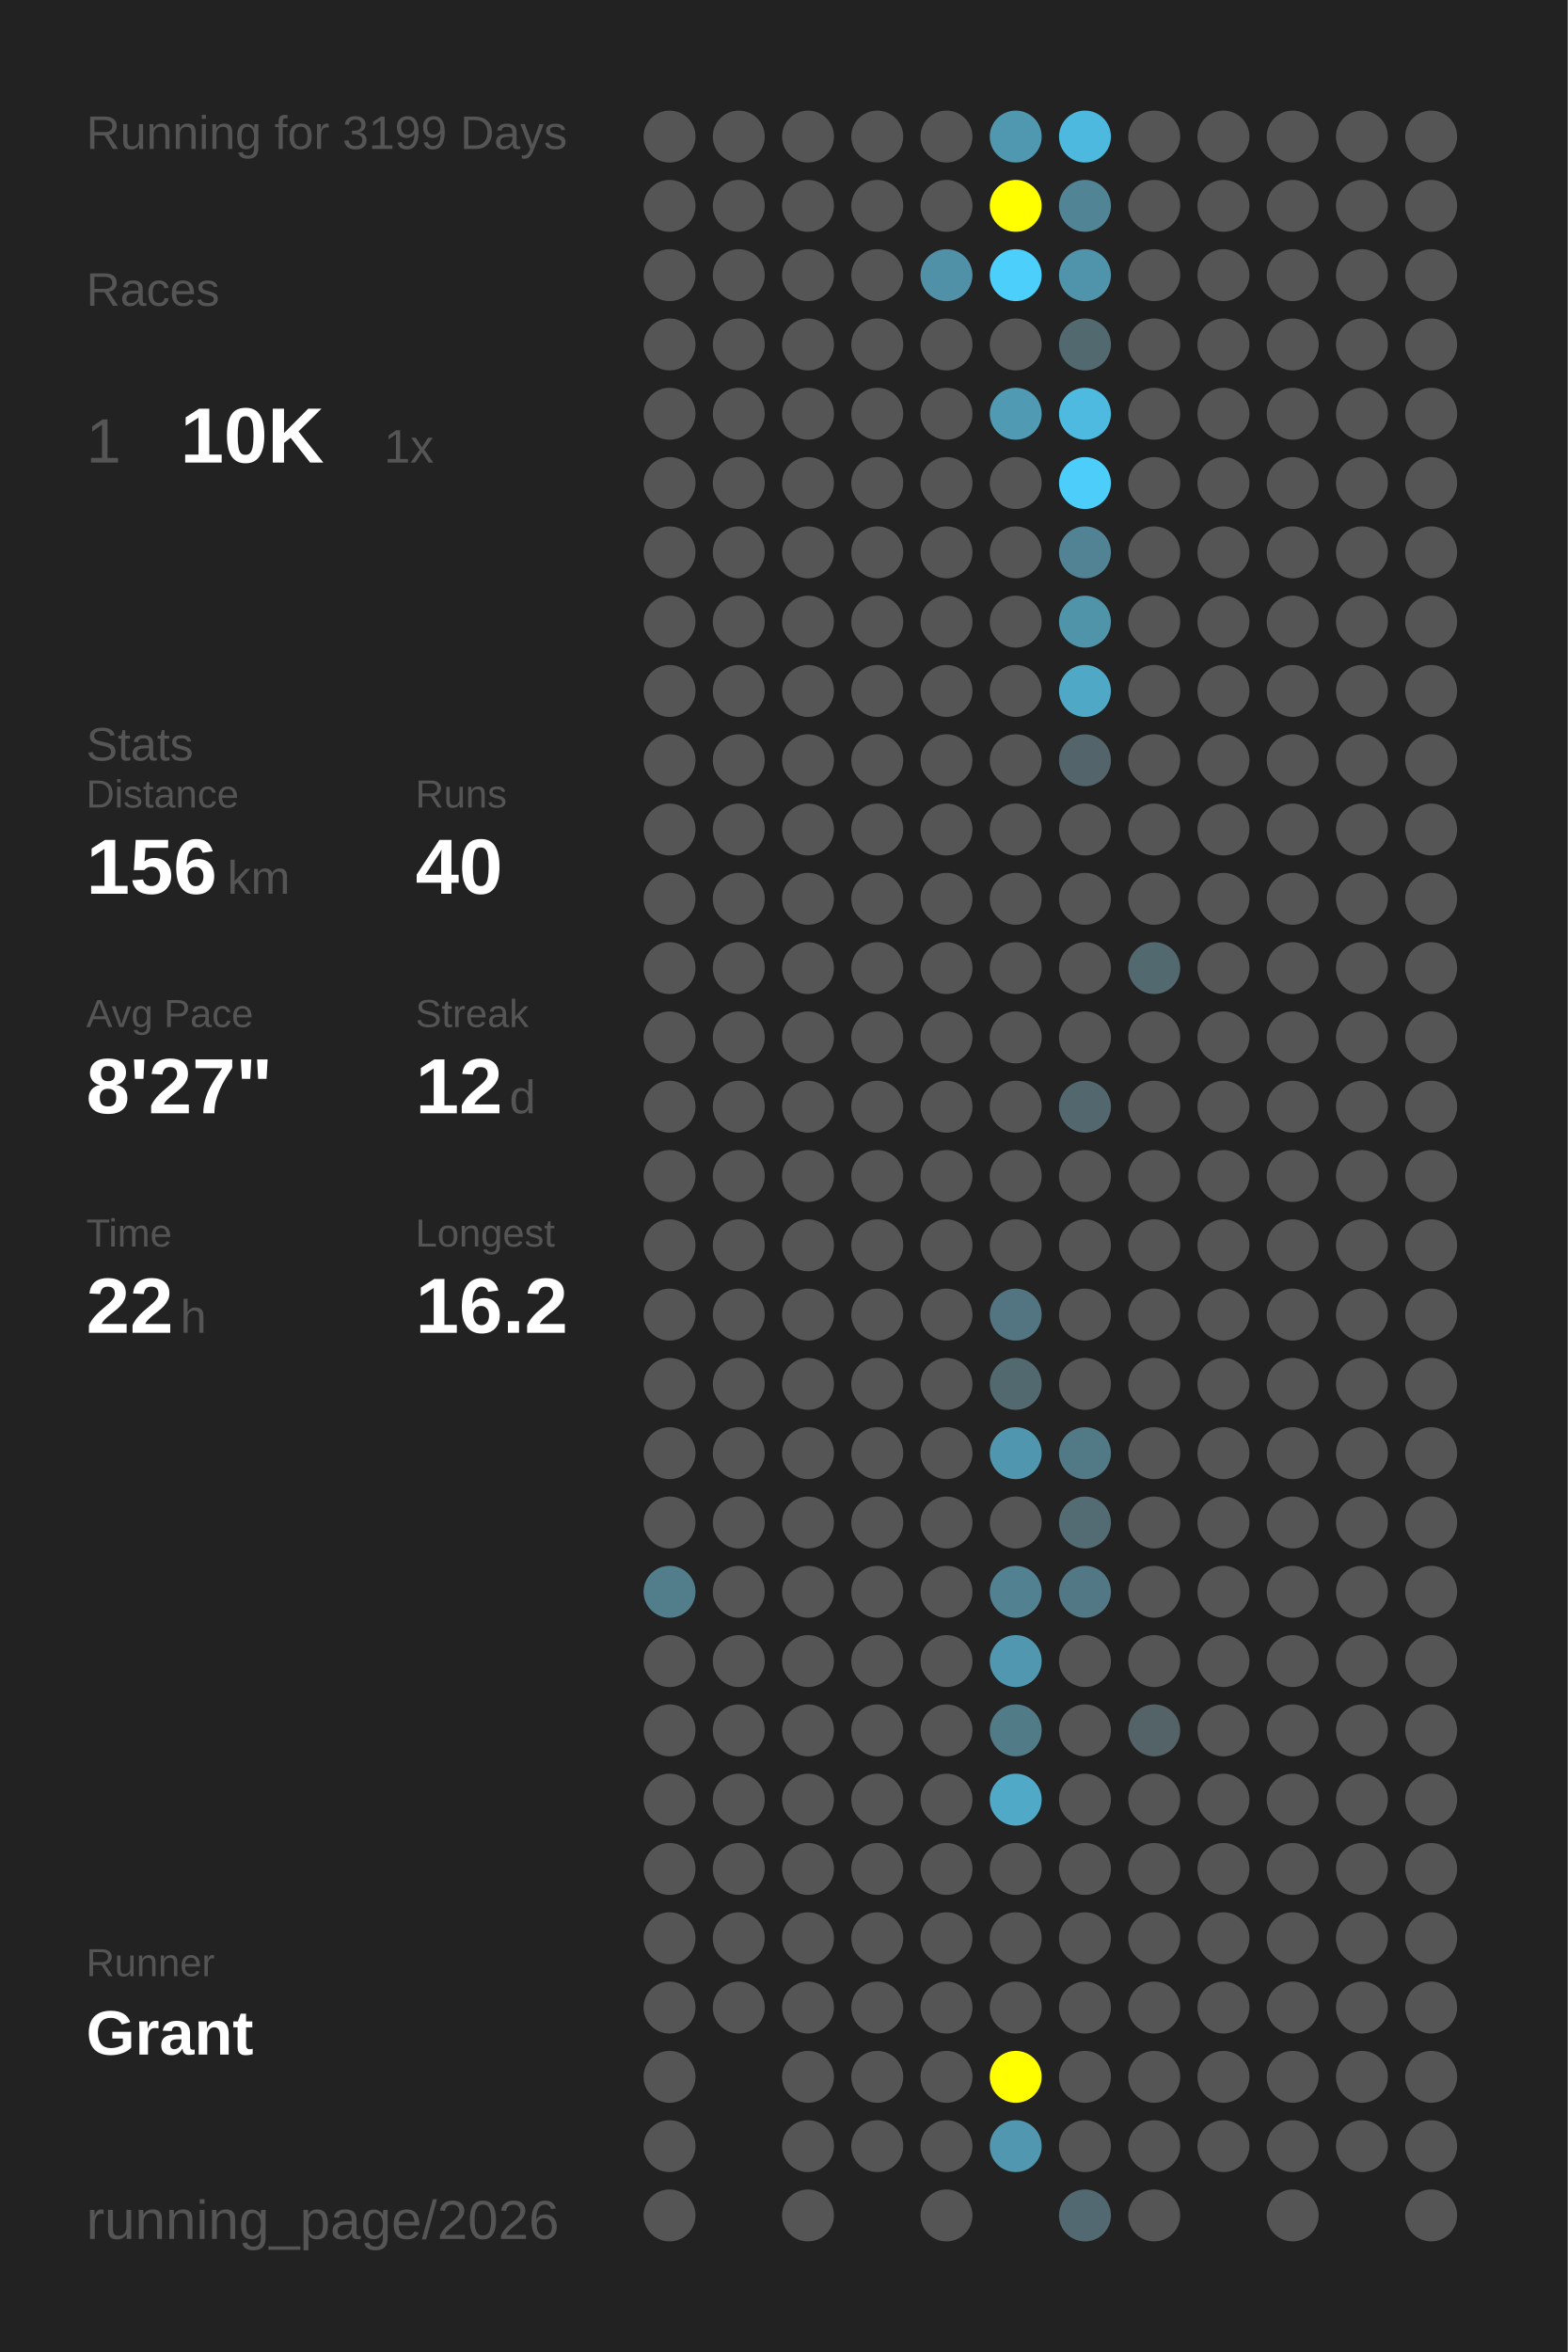
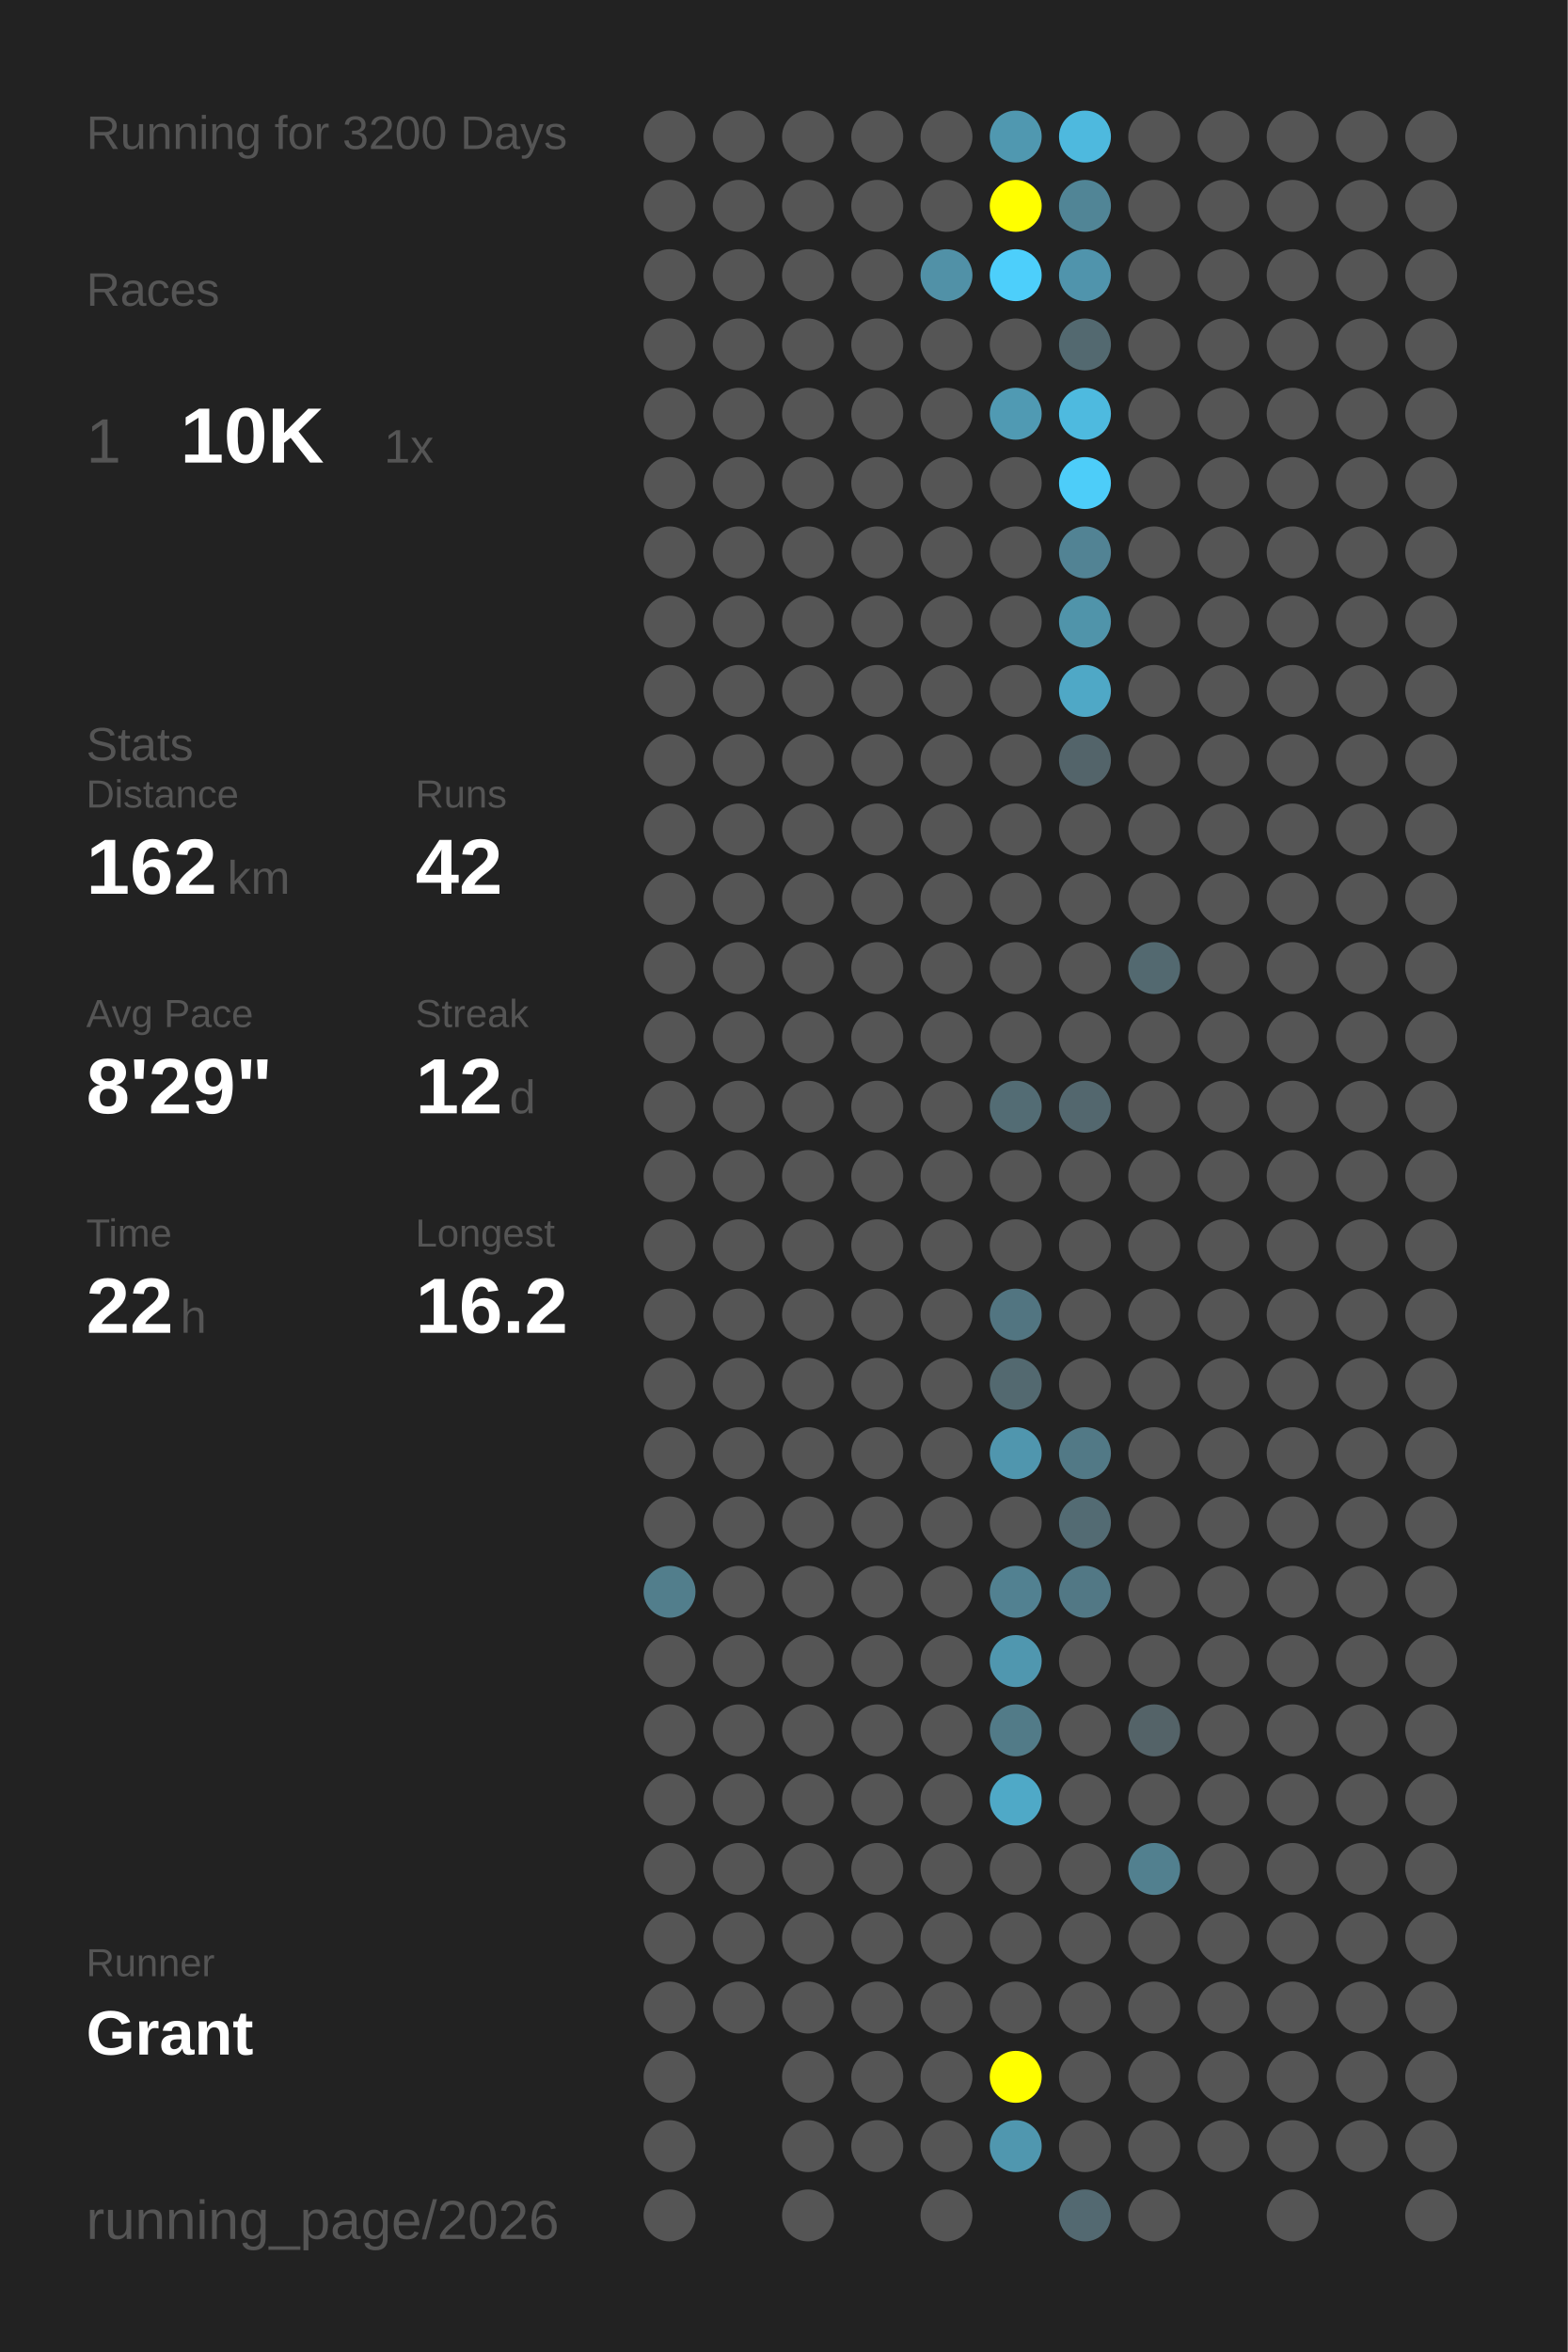
<svg xmlns="http://www.w3.org/2000/svg" baseProfile="full" height="300mm" version="1.1" viewBox="0,0,200,300" width="200mm">
  <defs />
  <rect fill="#222222" height="300" width="200" x="0" y="0" />
-   <text fill="#555555" style="font-size:6px; font-family:Arial;" x="11" y="19">Running for 3199 Days</text>
+   <text fill="#555555" style="font-size:6px; font-family:Arial;" x="11" y="19">Running for 3200 Days</text>
  <text fill="#555555" style="font-size:6px; font-family:Arial;" x="11" y="39">Races</text>
  <text fill="#555555" style="font-size:8px; font-family:Arial;" x="11" y="59">1</text>
  <text fill="#FFFFFF" style="font-size:10px; font-family:Arial; font-weight:bold;" x="23" y="59">10K</text>
  <text fill="#555555" style="font-size:6px; font-family:Arial;" x="49" y="59">1x</text>
  <text fill="#555555" style="font-size:6px; font-family:Arial;" x="11" y="97">Stats</text>
  <text fill="#555555" style="font-size:5px; font-family:Arial;" x="11" y="103">Distance</text>
-   <text fill="#FFFFFF" style="font-size:10px; font-family:Arial; font-weight:bold;" x="11" y="114">156</text>
+   <text fill="#FFFFFF" style="font-size:10px; font-family:Arial; font-weight:bold;" x="11" y="114">162</text>
  <text fill="#555555" style="font-size:6px; font-family:Arial;" x="29" y="114">km</text>
  <text fill="#555555" style="font-size:5px; font-family:Arial;" x="53" y="103">Runs</text>
-   <text fill="#FFFFFF" style="font-size:10px; font-family:Arial; font-weight:bold;" x="53" y="114">40</text>
+   <text fill="#FFFFFF" style="font-size:10px; font-family:Arial; font-weight:bold;" x="53" y="114">42</text>
  <text fill="#555555" style="font-size:5px; font-family:Arial;" x="11" y="131">Avg Pace</text>
-   <text fill="#FFFFFF" style="font-size:10px; font-family:Arial; font-weight:bold;" x="11" y="142">8'27"</text>
+   <text fill="#FFFFFF" style="font-size:10px; font-family:Arial; font-weight:bold;" x="11" y="142">8'29"</text>
  <text fill="#555555" style="font-size:5px; font-family:Arial;" x="53" y="131">Streak</text>
  <text fill="#FFFFFF" style="font-size:10px; font-family:Arial; font-weight:bold;" x="53" y="142">12</text>
  <text fill="#555555" style="font-size:6px; font-family:Arial;" x="65" y="142">d</text>
  <text fill="#555555" style="font-size:5px; font-family:Arial;" x="11" y="159">Time</text>
  <text fill="#FFFFFF" style="font-size:10px; font-family:Arial; font-weight:bold;" x="11" y="170">22</text>
  <text fill="#555555" style="font-size:6px; font-family:Arial;" x="23" y="170">h</text>
  <text fill="#555555" style="font-size:5px; font-family:Arial;" x="53" y="159">Longest</text>
  <text fill="#FFFFFF" style="font-size:10px; font-family:Arial; font-weight:bold;" x="53" y="170">16.2</text>
  <text fill="#555555" style="font-size:5px; font-family:Arial;" x="11" y="252.065">Runner</text>
  <text fill="#FFFFFF" style="font-size:8px; font-family:Arial; font-weight:bold;" x="11" y="262.065">Grant</text>
  <text fill="#555555" style="font-size:7px; font-family:Arial;" x="11" y="285.581">running_page/2026</text>
  <circle cx="85.417" cy="17.419" fill="#555555" r="3.312" />
  <circle cx="85.417" cy="26.258" fill="#555555" r="3.312" />
  <circle cx="85.417" cy="35.097" fill="#555555" r="3.312" />
  <circle cx="85.417" cy="43.935" fill="#555555" r="3.312" />
  <circle cx="85.417" cy="52.774" fill="#555555" r="3.312" />
  <circle cx="85.417" cy="61.613" fill="#555555" r="3.312" />
  <circle cx="85.417" cy="70.452" fill="#555555" r="3.312" />
  <circle cx="85.417" cy="79.29" fill="#555555" r="3.312" />
  <circle cx="85.417" cy="88.129" fill="#555555" r="3.312" />
  <circle cx="85.417" cy="96.968" fill="#555555" r="3.312" />
  <circle cx="85.417" cy="105.806" fill="#555555" r="3.312" />
  <circle cx="85.417" cy="114.645" fill="#555555" r="3.312" />
  <circle cx="85.417" cy="123.484" fill="#555555" r="3.312" />
  <circle cx="85.417" cy="132.323" fill="#555555" r="3.312" />
  <circle cx="85.417" cy="141.161" fill="#555555" r="3.312" />
  <circle cx="85.417" cy="150" fill="#555555" r="3.312" />
  <circle cx="85.417" cy="158.839" fill="#555555" r="3.312" />
  <circle cx="85.417" cy="167.677" fill="#555555" r="3.312" />
  <circle cx="85.417" cy="176.516" fill="#555555" r="3.312" />
  <circle cx="85.417" cy="185.355" fill="#555555" r="3.312" />
  <circle cx="85.417" cy="194.194" fill="#555555" r="3.312" />
  <circle cx="85.417" cy="203.032" fill="#527e8c" r="3.312" />
  <circle cx="85.417" cy="211.871" fill="#555555" r="3.312" />
  <circle cx="85.417" cy="220.71" fill="#555555" r="3.312" />
  <circle cx="85.417" cy="229.548" fill="#555555" r="3.312" />
  <circle cx="85.417" cy="238.387" fill="#555555" r="3.312" />
  <circle cx="85.417" cy="247.226" fill="#555555" r="3.312" />
  <circle cx="85.417" cy="256.065" fill="#555555" r="3.312" />
  <circle cx="85.417" cy="264.903" fill="#555555" r="3.312" />
  <circle cx="85.417" cy="273.742" fill="#555555" r="3.312" />
  <circle cx="85.417" cy="282.581" fill="#555555" r="3.312" />
  <circle cx="94.25" cy="17.419" fill="#555555" r="3.312" />
  <circle cx="94.25" cy="26.258" fill="#555555" r="3.312" />
  <circle cx="94.25" cy="35.097" fill="#555555" r="3.312" />
  <circle cx="94.25" cy="43.935" fill="#555555" r="3.312" />
  <circle cx="94.25" cy="52.774" fill="#555555" r="3.312" />
  <circle cx="94.25" cy="61.613" fill="#555555" r="3.312" />
  <circle cx="94.25" cy="70.452" fill="#555555" r="3.312" />
  <circle cx="94.25" cy="79.29" fill="#555555" r="3.312" />
  <circle cx="94.25" cy="88.129" fill="#555555" r="3.312" />
  <circle cx="94.25" cy="96.968" fill="#555555" r="3.312" />
  <circle cx="94.25" cy="105.806" fill="#555555" r="3.312" />
  <circle cx="94.25" cy="114.645" fill="#555555" r="3.312" />
  <circle cx="94.25" cy="123.484" fill="#555555" r="3.312" />
  <circle cx="94.25" cy="132.323" fill="#555555" r="3.312" />
  <circle cx="94.25" cy="141.161" fill="#555555" r="3.312" />
  <circle cx="94.25" cy="150" fill="#555555" r="3.312" />
  <circle cx="94.25" cy="158.839" fill="#555555" r="3.312" />
  <circle cx="94.25" cy="167.677" fill="#555555" r="3.312" />
  <circle cx="94.25" cy="176.516" fill="#555555" r="3.312" />
  <circle cx="94.25" cy="185.355" fill="#555555" r="3.312" />
  <circle cx="94.25" cy="194.194" fill="#555555" r="3.312" />
  <circle cx="94.25" cy="203.032" fill="#555555" r="3.312" />
  <circle cx="94.25" cy="211.871" fill="#555555" r="3.312" />
  <circle cx="94.25" cy="220.71" fill="#555555" r="3.312" />
  <circle cx="94.25" cy="229.548" fill="#555555" r="3.312" />
  <circle cx="94.25" cy="238.387" fill="#555555" r="3.312" />
  <circle cx="94.25" cy="247.226" fill="#555555" r="3.312" />
  <circle cx="94.25" cy="256.065" fill="#555555" r="3.312" />
  <circle cx="103.083" cy="17.419" fill="#555555" r="3.312" />
  <circle cx="103.083" cy="26.258" fill="#555555" r="3.312" />
  <circle cx="103.083" cy="35.097" fill="#555555" r="3.312" />
  <circle cx="103.083" cy="43.935" fill="#555555" r="3.312" />
  <circle cx="103.083" cy="52.774" fill="#555555" r="3.312" />
  <circle cx="103.083" cy="61.613" fill="#555555" r="3.312" />
  <circle cx="103.083" cy="70.452" fill="#555555" r="3.312" />
  <circle cx="103.083" cy="79.29" fill="#555555" r="3.312" />
  <circle cx="103.083" cy="88.129" fill="#555555" r="3.312" />
  <circle cx="103.083" cy="96.968" fill="#555555" r="3.312" />
  <circle cx="103.083" cy="105.806" fill="#555555" r="3.312" />
  <circle cx="103.083" cy="114.645" fill="#555555" r="3.312" />
  <circle cx="103.083" cy="123.484" fill="#555555" r="3.312" />
  <circle cx="103.083" cy="132.323" fill="#555555" r="3.312" />
  <circle cx="103.083" cy="141.161" fill="#555555" r="3.312" />
  <circle cx="103.083" cy="150" fill="#555555" r="3.312" />
  <circle cx="103.083" cy="158.839" fill="#555555" r="3.312" />
  <circle cx="103.083" cy="167.677" fill="#555555" r="3.312" />
  <circle cx="103.083" cy="176.516" fill="#555555" r="3.312" />
  <circle cx="103.083" cy="185.355" fill="#555555" r="3.312" />
  <circle cx="103.083" cy="194.194" fill="#555555" r="3.312" />
  <circle cx="103.083" cy="203.032" fill="#555555" r="3.312" />
  <circle cx="103.083" cy="211.871" fill="#555555" r="3.312" />
  <circle cx="103.083" cy="220.71" fill="#555555" r="3.312" />
  <circle cx="103.083" cy="229.548" fill="#555555" r="3.312" />
  <circle cx="103.083" cy="238.387" fill="#555555" r="3.312" />
  <circle cx="103.083" cy="247.226" fill="#555555" r="3.312" />
  <circle cx="103.083" cy="256.065" fill="#555555" r="3.312" />
  <circle cx="103.083" cy="264.903" fill="#555555" r="3.312" />
  <circle cx="103.083" cy="273.742" fill="#555555" r="3.312" />
  <circle cx="103.083" cy="282.581" fill="#555555" r="3.312" />
  <circle cx="111.917" cy="17.419" fill="#555555" r="3.312" />
  <circle cx="111.917" cy="26.258" fill="#555555" r="3.312" />
  <circle cx="111.917" cy="35.097" fill="#555555" r="3.312" />
  <circle cx="111.917" cy="43.935" fill="#555555" r="3.312" />
  <circle cx="111.917" cy="52.774" fill="#555555" r="3.312" />
  <circle cx="111.917" cy="61.613" fill="#555555" r="3.312" />
  <circle cx="111.917" cy="70.452" fill="#555555" r="3.312" />
  <circle cx="111.917" cy="79.29" fill="#555555" r="3.312" />
  <circle cx="111.917" cy="88.129" fill="#555555" r="3.312" />
  <circle cx="111.917" cy="96.968" fill="#555555" r="3.312" />
  <circle cx="111.917" cy="105.806" fill="#555555" r="3.312" />
  <circle cx="111.917" cy="114.645" fill="#555555" r="3.312" />
  <circle cx="111.917" cy="123.484" fill="#555555" r="3.312" />
  <circle cx="111.917" cy="132.323" fill="#555555" r="3.312" />
  <circle cx="111.917" cy="141.161" fill="#555555" r="3.312" />
  <circle cx="111.917" cy="150" fill="#555555" r="3.312" />
  <circle cx="111.917" cy="158.839" fill="#555555" r="3.312" />
  <circle cx="111.917" cy="167.677" fill="#555555" r="3.312" />
  <circle cx="111.917" cy="176.516" fill="#555555" r="3.312" />
  <circle cx="111.917" cy="185.355" fill="#555555" r="3.312" />
  <circle cx="111.917" cy="194.194" fill="#555555" r="3.312" />
  <circle cx="111.917" cy="203.032" fill="#555555" r="3.312" />
  <circle cx="111.917" cy="211.871" fill="#555555" r="3.312" />
  <circle cx="111.917" cy="220.71" fill="#555555" r="3.312" />
  <circle cx="111.917" cy="229.548" fill="#555555" r="3.312" />
  <circle cx="111.917" cy="238.387" fill="#555555" r="3.312" />
  <circle cx="111.917" cy="247.226" fill="#555555" r="3.312" />
  <circle cx="111.917" cy="256.065" fill="#555555" r="3.312" />
  <circle cx="111.917" cy="264.903" fill="#555555" r="3.312" />
  <circle cx="111.917" cy="273.742" fill="#555555" r="3.312" />
  <circle cx="120.75" cy="17.419" fill="#555555" r="3.312" />
  <circle cx="120.75" cy="26.258" fill="#555555" r="3.312" />
  <circle cx="120.75" cy="35.097" fill="#5191a7" r="3.312" />
  <circle cx="120.75" cy="43.935" fill="#555555" r="3.312" />
  <circle cx="120.75" cy="52.774" fill="#555555" r="3.312" />
  <circle cx="120.75" cy="61.613" fill="#555555" r="3.312" />
  <circle cx="120.75" cy="70.452" fill="#555555" r="3.312" />
  <circle cx="120.75" cy="79.29" fill="#555555" r="3.312" />
  <circle cx="120.75" cy="88.129" fill="#555555" r="3.312" />
  <circle cx="120.75" cy="96.968" fill="#555555" r="3.312" />
  <circle cx="120.75" cy="105.806" fill="#555555" r="3.312" />
  <circle cx="120.75" cy="114.645" fill="#555555" r="3.312" />
  <circle cx="120.75" cy="123.484" fill="#555555" r="3.312" />
  <circle cx="120.75" cy="132.323" fill="#555555" r="3.312" />
  <circle cx="120.75" cy="141.161" fill="#555555" r="3.312" />
  <circle cx="120.75" cy="150" fill="#555555" r="3.312" />
  <circle cx="120.75" cy="158.839" fill="#555555" r="3.312" />
  <circle cx="120.75" cy="167.677" fill="#555555" r="3.312" />
  <circle cx="120.75" cy="176.516" fill="#555555" r="3.312" />
  <circle cx="120.75" cy="185.355" fill="#555555" r="3.312" />
  <circle cx="120.75" cy="194.194" fill="#555555" r="3.312" />
  <circle cx="120.75" cy="203.032" fill="#555555" r="3.312" />
  <circle cx="120.75" cy="211.871" fill="#555555" r="3.312" />
  <circle cx="120.75" cy="220.71" fill="#555555" r="3.312" />
  <circle cx="120.75" cy="229.548" fill="#555555" r="3.312" />
  <circle cx="120.75" cy="238.387" fill="#555555" r="3.312" />
  <circle cx="120.75" cy="247.226" fill="#555555" r="3.312" />
  <circle cx="120.75" cy="256.065" fill="#555555" r="3.312" />
  <circle cx="120.75" cy="264.903" fill="#555555" r="3.312" />
  <circle cx="120.75" cy="273.742" fill="#555555" r="3.312" />
  <circle cx="120.75" cy="282.581" fill="#555555" r="3.312" />
  <circle cx="129.583" cy="17.419" fill="#5098b0" r="3.312" />
  <circle cx="129.583" cy="26.258" fill="#FFFF00" r="3.312" />
  <circle cx="129.583" cy="35.097" fill="#4dcffb" r="3.312" />
  <circle cx="129.583" cy="43.935" fill="#555555" r="3.312" />
  <circle cx="129.583" cy="52.774" fill="#509ab3" r="3.312" />
  <circle cx="129.583" cy="61.613" fill="#555555" r="3.312" />
  <circle cx="129.583" cy="70.452" fill="#555555" r="3.312" />
  <circle cx="129.583" cy="79.29" fill="#555555" r="3.312" />
  <circle cx="129.583" cy="88.129" fill="#555555" r="3.312" />
  <circle cx="129.583" cy="96.968" fill="#555555" r="3.312" />
  <circle cx="129.583" cy="105.806" fill="#555555" r="3.312" />
  <circle cx="129.583" cy="114.645" fill="#555555" r="3.312" />
  <circle cx="129.583" cy="123.484" fill="#555555" r="3.312" />
  <circle cx="129.583" cy="132.323" fill="#555555" r="3.312" />
-   <circle cx="129.583" cy="141.161" fill="#555555" r="3.312" />
+   <circle cx="129.583" cy="141.161" fill="#536c74" r="3.312" />
  <circle cx="129.583" cy="150" fill="#555555" r="3.312" />
  <circle cx="129.583" cy="158.839" fill="#555555" r="3.312" />
  <circle cx="129.583" cy="167.677" fill="#527581" r="3.312" />
  <circle cx="129.583" cy="176.516" fill="#536970" r="3.312" />
  <circle cx="129.583" cy="185.355" fill="#5096ae" r="3.312" />
  <circle cx="129.583" cy="194.194" fill="#555555" r="3.312" />
  <circle cx="129.583" cy="203.032" fill="#528191" r="3.312" />
  <circle cx="129.583" cy="211.871" fill="#5097af" r="3.312" />
  <circle cx="129.583" cy="220.71" fill="#527b88" r="3.312" />
  <circle cx="129.583" cy="229.548" fill="#4fa9c7" r="3.312" />
  <circle cx="129.583" cy="238.387" fill="#555555" r="3.312" />
  <circle cx="129.583" cy="247.226" fill="#555555" r="3.312" />
  <circle cx="129.583" cy="256.065" fill="#555555" r="3.312" />
  <circle cx="129.583" cy="264.903" fill="#FFFF00" r="3.312" />
  <circle cx="129.583" cy="273.742" fill="#5097af" r="3.312" />
  <circle cx="138.417" cy="17.419" fill="#4eb9de" r="3.312" />
  <circle cx="138.417" cy="26.258" fill="#518596" r="3.312" />
  <circle cx="138.417" cy="35.097" fill="#5094ac" r="3.312" />
  <circle cx="138.417" cy="43.935" fill="#536970" r="3.312" />
  <circle cx="138.417" cy="52.774" fill="#4ebadf" r="3.312" />
  <circle cx="138.417" cy="61.613" fill="#4dcdf9" r="3.312" />
  <circle cx="138.417" cy="70.452" fill="#528394" r="3.312" />
  <circle cx="138.417" cy="79.29" fill="#5094aa" r="3.312" />
  <circle cx="138.417" cy="88.129" fill="#4fa8c6" r="3.312" />
  <circle cx="138.417" cy="96.968" fill="#53646a" r="3.312" />
  <circle cx="138.417" cy="105.806" fill="#555555" r="3.312" />
  <circle cx="138.417" cy="114.645" fill="#555555" r="3.312" />
  <circle cx="138.417" cy="123.484" fill="#555555" r="3.312" />
  <circle cx="138.417" cy="132.323" fill="#555555" r="3.312" />
  <circle cx="138.417" cy="141.161" fill="#53676e" r="3.312" />
  <circle cx="138.417" cy="150" fill="#555555" r="3.312" />
  <circle cx="138.417" cy="158.839" fill="#555555" r="3.312" />
  <circle cx="138.417" cy="167.677" fill="#555555" r="3.312" />
  <circle cx="138.417" cy="176.516" fill="#555555" r="3.312" />
  <circle cx="138.417" cy="185.355" fill="#527986" r="3.312" />
  <circle cx="138.417" cy="194.194" fill="#536b73" r="3.312" />
  <circle cx="138.417" cy="203.032" fill="#527885" r="3.312" />
  <circle cx="138.417" cy="211.871" fill="#555555" r="3.312" />
  <circle cx="138.417" cy="220.71" fill="#555555" r="3.312" />
  <circle cx="138.417" cy="229.548" fill="#555555" r="3.312" />
  <circle cx="138.417" cy="238.387" fill="#555555" r="3.312" />
  <circle cx="138.417" cy="247.226" fill="#555555" r="3.312" />
  <circle cx="138.417" cy="256.065" fill="#555555" r="3.312" />
  <circle cx="138.417" cy="264.903" fill="#555555" r="3.312" />
  <circle cx="138.417" cy="273.742" fill="#555555" r="3.312" />
  <circle cx="138.417" cy="282.581" fill="#536971" r="3.312" />
  <circle cx="147.25" cy="17.419" fill="#555555" r="3.312" />
  <circle cx="147.25" cy="26.258" fill="#555555" r="3.312" />
  <circle cx="147.25" cy="35.097" fill="#555555" r="3.312" />
  <circle cx="147.25" cy="43.935" fill="#555555" r="3.312" />
  <circle cx="147.25" cy="52.774" fill="#555555" r="3.312" />
  <circle cx="147.25" cy="61.613" fill="#555555" r="3.312" />
  <circle cx="147.25" cy="70.452" fill="#555555" r="3.312" />
  <circle cx="147.25" cy="79.29" fill="#555555" r="3.312" />
  <circle cx="147.25" cy="88.129" fill="#555555" r="3.312" />
  <circle cx="147.25" cy="96.968" fill="#555555" r="3.312" />
  <circle cx="147.25" cy="105.806" fill="#555555" r="3.312" />
  <circle cx="147.25" cy="114.645" fill="#555555" r="3.312" />
  <circle cx="147.25" cy="123.484" fill="#536970" r="3.312" />
  <circle cx="147.25" cy="132.323" fill="#555555" r="3.312" />
  <circle cx="147.25" cy="141.161" fill="#555555" r="3.312" />
  <circle cx="147.25" cy="150" fill="#555555" r="3.312" />
  <circle cx="147.25" cy="158.839" fill="#555555" r="3.312" />
  <circle cx="147.25" cy="167.677" fill="#555555" r="3.312" />
  <circle cx="147.25" cy="176.516" fill="#555555" r="3.312" />
  <circle cx="147.25" cy="185.355" fill="#555555" r="3.312" />
  <circle cx="147.25" cy="194.194" fill="#555555" r="3.312" />
  <circle cx="147.25" cy="203.032" fill="#555555" r="3.312" />
  <circle cx="147.25" cy="211.871" fill="#555555" r="3.312" />
  <circle cx="147.25" cy="220.71" fill="#546368" r="3.312" />
  <circle cx="147.25" cy="229.548" fill="#555555" r="3.312" />
-   <circle cx="147.25" cy="238.387" fill="#555555" r="3.312" />
+   <circle cx="147.25" cy="238.387" fill="#52808f" r="3.312" />
  <circle cx="147.25" cy="247.226" fill="#555555" r="3.312" />
  <circle cx="147.25" cy="256.065" fill="#555555" r="3.312" />
  <circle cx="147.25" cy="264.903" fill="#555555" r="3.312" />
  <circle cx="147.25" cy="273.742" fill="#555555" r="3.312" />
  <circle cx="147.25" cy="282.581" fill="#555555" r="3.312" />
  <circle cx="156.083" cy="17.419" fill="#555555" r="3.312" />
  <circle cx="156.083" cy="26.258" fill="#555555" r="3.312" />
  <circle cx="156.083" cy="35.097" fill="#555555" r="3.312" />
  <circle cx="156.083" cy="43.935" fill="#555555" r="3.312" />
  <circle cx="156.083" cy="52.774" fill="#555555" r="3.312" />
  <circle cx="156.083" cy="61.613" fill="#555555" r="3.312" />
  <circle cx="156.083" cy="70.452" fill="#555555" r="3.312" />
  <circle cx="156.083" cy="79.29" fill="#555555" r="3.312" />
  <circle cx="156.083" cy="88.129" fill="#555555" r="3.312" />
  <circle cx="156.083" cy="96.968" fill="#555555" r="3.312" />
  <circle cx="156.083" cy="105.806" fill="#555555" r="3.312" />
  <circle cx="156.083" cy="114.645" fill="#555555" r="3.312" />
  <circle cx="156.083" cy="123.484" fill="#555555" r="3.312" />
  <circle cx="156.083" cy="132.323" fill="#555555" r="3.312" />
  <circle cx="156.083" cy="141.161" fill="#555555" r="3.312" />
  <circle cx="156.083" cy="150" fill="#555555" r="3.312" />
  <circle cx="156.083" cy="158.839" fill="#555555" r="3.312" />
  <circle cx="156.083" cy="167.677" fill="#555555" r="3.312" />
  <circle cx="156.083" cy="176.516" fill="#555555" r="3.312" />
  <circle cx="156.083" cy="185.355" fill="#555555" r="3.312" />
  <circle cx="156.083" cy="194.194" fill="#555555" r="3.312" />
  <circle cx="156.083" cy="203.032" fill="#555555" r="3.312" />
  <circle cx="156.083" cy="211.871" fill="#555555" r="3.312" />
  <circle cx="156.083" cy="220.71" fill="#555555" r="3.312" />
  <circle cx="156.083" cy="229.548" fill="#555555" r="3.312" />
  <circle cx="156.083" cy="238.387" fill="#555555" r="3.312" />
  <circle cx="156.083" cy="247.226" fill="#555555" r="3.312" />
  <circle cx="156.083" cy="256.065" fill="#555555" r="3.312" />
  <circle cx="156.083" cy="264.903" fill="#555555" r="3.312" />
  <circle cx="156.083" cy="273.742" fill="#555555" r="3.312" />
  <circle cx="164.917" cy="17.419" fill="#555555" r="3.312" />
  <circle cx="164.917" cy="26.258" fill="#555555" r="3.312" />
  <circle cx="164.917" cy="35.097" fill="#555555" r="3.312" />
  <circle cx="164.917" cy="43.935" fill="#555555" r="3.312" />
  <circle cx="164.917" cy="52.774" fill="#555555" r="3.312" />
  <circle cx="164.917" cy="61.613" fill="#555555" r="3.312" />
  <circle cx="164.917" cy="70.452" fill="#555555" r="3.312" />
  <circle cx="164.917" cy="79.29" fill="#555555" r="3.312" />
  <circle cx="164.917" cy="88.129" fill="#555555" r="3.312" />
  <circle cx="164.917" cy="96.968" fill="#555555" r="3.312" />
  <circle cx="164.917" cy="105.806" fill="#555555" r="3.312" />
  <circle cx="164.917" cy="114.645" fill="#555555" r="3.312" />
  <circle cx="164.917" cy="123.484" fill="#555555" r="3.312" />
  <circle cx="164.917" cy="132.323" fill="#555555" r="3.312" />
  <circle cx="164.917" cy="141.161" fill="#555555" r="3.312" />
  <circle cx="164.917" cy="150" fill="#555555" r="3.312" />
  <circle cx="164.917" cy="158.839" fill="#555555" r="3.312" />
  <circle cx="164.917" cy="167.677" fill="#555555" r="3.312" />
  <circle cx="164.917" cy="176.516" fill="#555555" r="3.312" />
  <circle cx="164.917" cy="185.355" fill="#555555" r="3.312" />
  <circle cx="164.917" cy="194.194" fill="#555555" r="3.312" />
  <circle cx="164.917" cy="203.032" fill="#555555" r="3.312" />
  <circle cx="164.917" cy="211.871" fill="#555555" r="3.312" />
  <circle cx="164.917" cy="220.71" fill="#555555" r="3.312" />
  <circle cx="164.917" cy="229.548" fill="#555555" r="3.312" />
  <circle cx="164.917" cy="238.387" fill="#555555" r="3.312" />
  <circle cx="164.917" cy="247.226" fill="#555555" r="3.312" />
  <circle cx="164.917" cy="256.065" fill="#555555" r="3.312" />
  <circle cx="164.917" cy="264.903" fill="#555555" r="3.312" />
  <circle cx="164.917" cy="273.742" fill="#555555" r="3.312" />
  <circle cx="164.917" cy="282.581" fill="#555555" r="3.312" />
  <circle cx="173.75" cy="17.419" fill="#555555" r="3.312" />
  <circle cx="173.75" cy="26.258" fill="#555555" r="3.312" />
  <circle cx="173.75" cy="35.097" fill="#555555" r="3.312" />
  <circle cx="173.75" cy="43.935" fill="#555555" r="3.312" />
  <circle cx="173.75" cy="52.774" fill="#555555" r="3.312" />
  <circle cx="173.75" cy="61.613" fill="#555555" r="3.312" />
  <circle cx="173.75" cy="70.452" fill="#555555" r="3.312" />
  <circle cx="173.75" cy="79.29" fill="#555555" r="3.312" />
  <circle cx="173.75" cy="88.129" fill="#555555" r="3.312" />
  <circle cx="173.75" cy="96.968" fill="#555555" r="3.312" />
  <circle cx="173.75" cy="105.806" fill="#555555" r="3.312" />
  <circle cx="173.75" cy="114.645" fill="#555555" r="3.312" />
  <circle cx="173.75" cy="123.484" fill="#555555" r="3.312" />
  <circle cx="173.75" cy="132.323" fill="#555555" r="3.312" />
  <circle cx="173.75" cy="141.161" fill="#555555" r="3.312" />
  <circle cx="173.75" cy="150" fill="#555555" r="3.312" />
  <circle cx="173.75" cy="158.839" fill="#555555" r="3.312" />
  <circle cx="173.75" cy="167.677" fill="#555555" r="3.312" />
  <circle cx="173.75" cy="176.516" fill="#555555" r="3.312" />
  <circle cx="173.75" cy="185.355" fill="#555555" r="3.312" />
  <circle cx="173.75" cy="194.194" fill="#555555" r="3.312" />
  <circle cx="173.75" cy="203.032" fill="#555555" r="3.312" />
  <circle cx="173.75" cy="211.871" fill="#555555" r="3.312" />
  <circle cx="173.75" cy="220.71" fill="#555555" r="3.312" />
  <circle cx="173.75" cy="229.548" fill="#555555" r="3.312" />
  <circle cx="173.75" cy="238.387" fill="#555555" r="3.312" />
  <circle cx="173.75" cy="247.226" fill="#555555" r="3.312" />
  <circle cx="173.75" cy="256.065" fill="#555555" r="3.312" />
  <circle cx="173.75" cy="264.903" fill="#555555" r="3.312" />
  <circle cx="173.75" cy="273.742" fill="#555555" r="3.312" />
  <circle cx="182.583" cy="17.419" fill="#555555" r="3.312" />
  <circle cx="182.583" cy="26.258" fill="#555555" r="3.312" />
  <circle cx="182.583" cy="35.097" fill="#555555" r="3.312" />
  <circle cx="182.583" cy="43.935" fill="#555555" r="3.312" />
  <circle cx="182.583" cy="52.774" fill="#555555" r="3.312" />
  <circle cx="182.583" cy="61.613" fill="#555555" r="3.312" />
  <circle cx="182.583" cy="70.452" fill="#555555" r="3.312" />
  <circle cx="182.583" cy="79.29" fill="#555555" r="3.312" />
  <circle cx="182.583" cy="88.129" fill="#555555" r="3.312" />
  <circle cx="182.583" cy="96.968" fill="#555555" r="3.312" />
  <circle cx="182.583" cy="105.806" fill="#555555" r="3.312" />
  <circle cx="182.583" cy="114.645" fill="#555555" r="3.312" />
  <circle cx="182.583" cy="123.484" fill="#555555" r="3.312" />
  <circle cx="182.583" cy="132.323" fill="#555555" r="3.312" />
  <circle cx="182.583" cy="141.161" fill="#555555" r="3.312" />
  <circle cx="182.583" cy="150" fill="#555555" r="3.312" />
  <circle cx="182.583" cy="158.839" fill="#555555" r="3.312" />
  <circle cx="182.583" cy="167.677" fill="#555555" r="3.312" />
  <circle cx="182.583" cy="176.516" fill="#555555" r="3.312" />
  <circle cx="182.583" cy="185.355" fill="#555555" r="3.312" />
  <circle cx="182.583" cy="194.194" fill="#555555" r="3.312" />
  <circle cx="182.583" cy="203.032" fill="#555555" r="3.312" />
  <circle cx="182.583" cy="211.871" fill="#555555" r="3.312" />
  <circle cx="182.583" cy="220.71" fill="#555555" r="3.312" />
  <circle cx="182.583" cy="229.548" fill="#555555" r="3.312" />
  <circle cx="182.583" cy="238.387" fill="#555555" r="3.312" />
  <circle cx="182.583" cy="247.226" fill="#555555" r="3.312" />
  <circle cx="182.583" cy="256.065" fill="#555555" r="3.312" />
  <circle cx="182.583" cy="264.903" fill="#555555" r="3.312" />
  <circle cx="182.583" cy="273.742" fill="#555555" r="3.312" />
  <circle cx="182.583" cy="282.581" fill="#555555" r="3.312" />
</svg>
